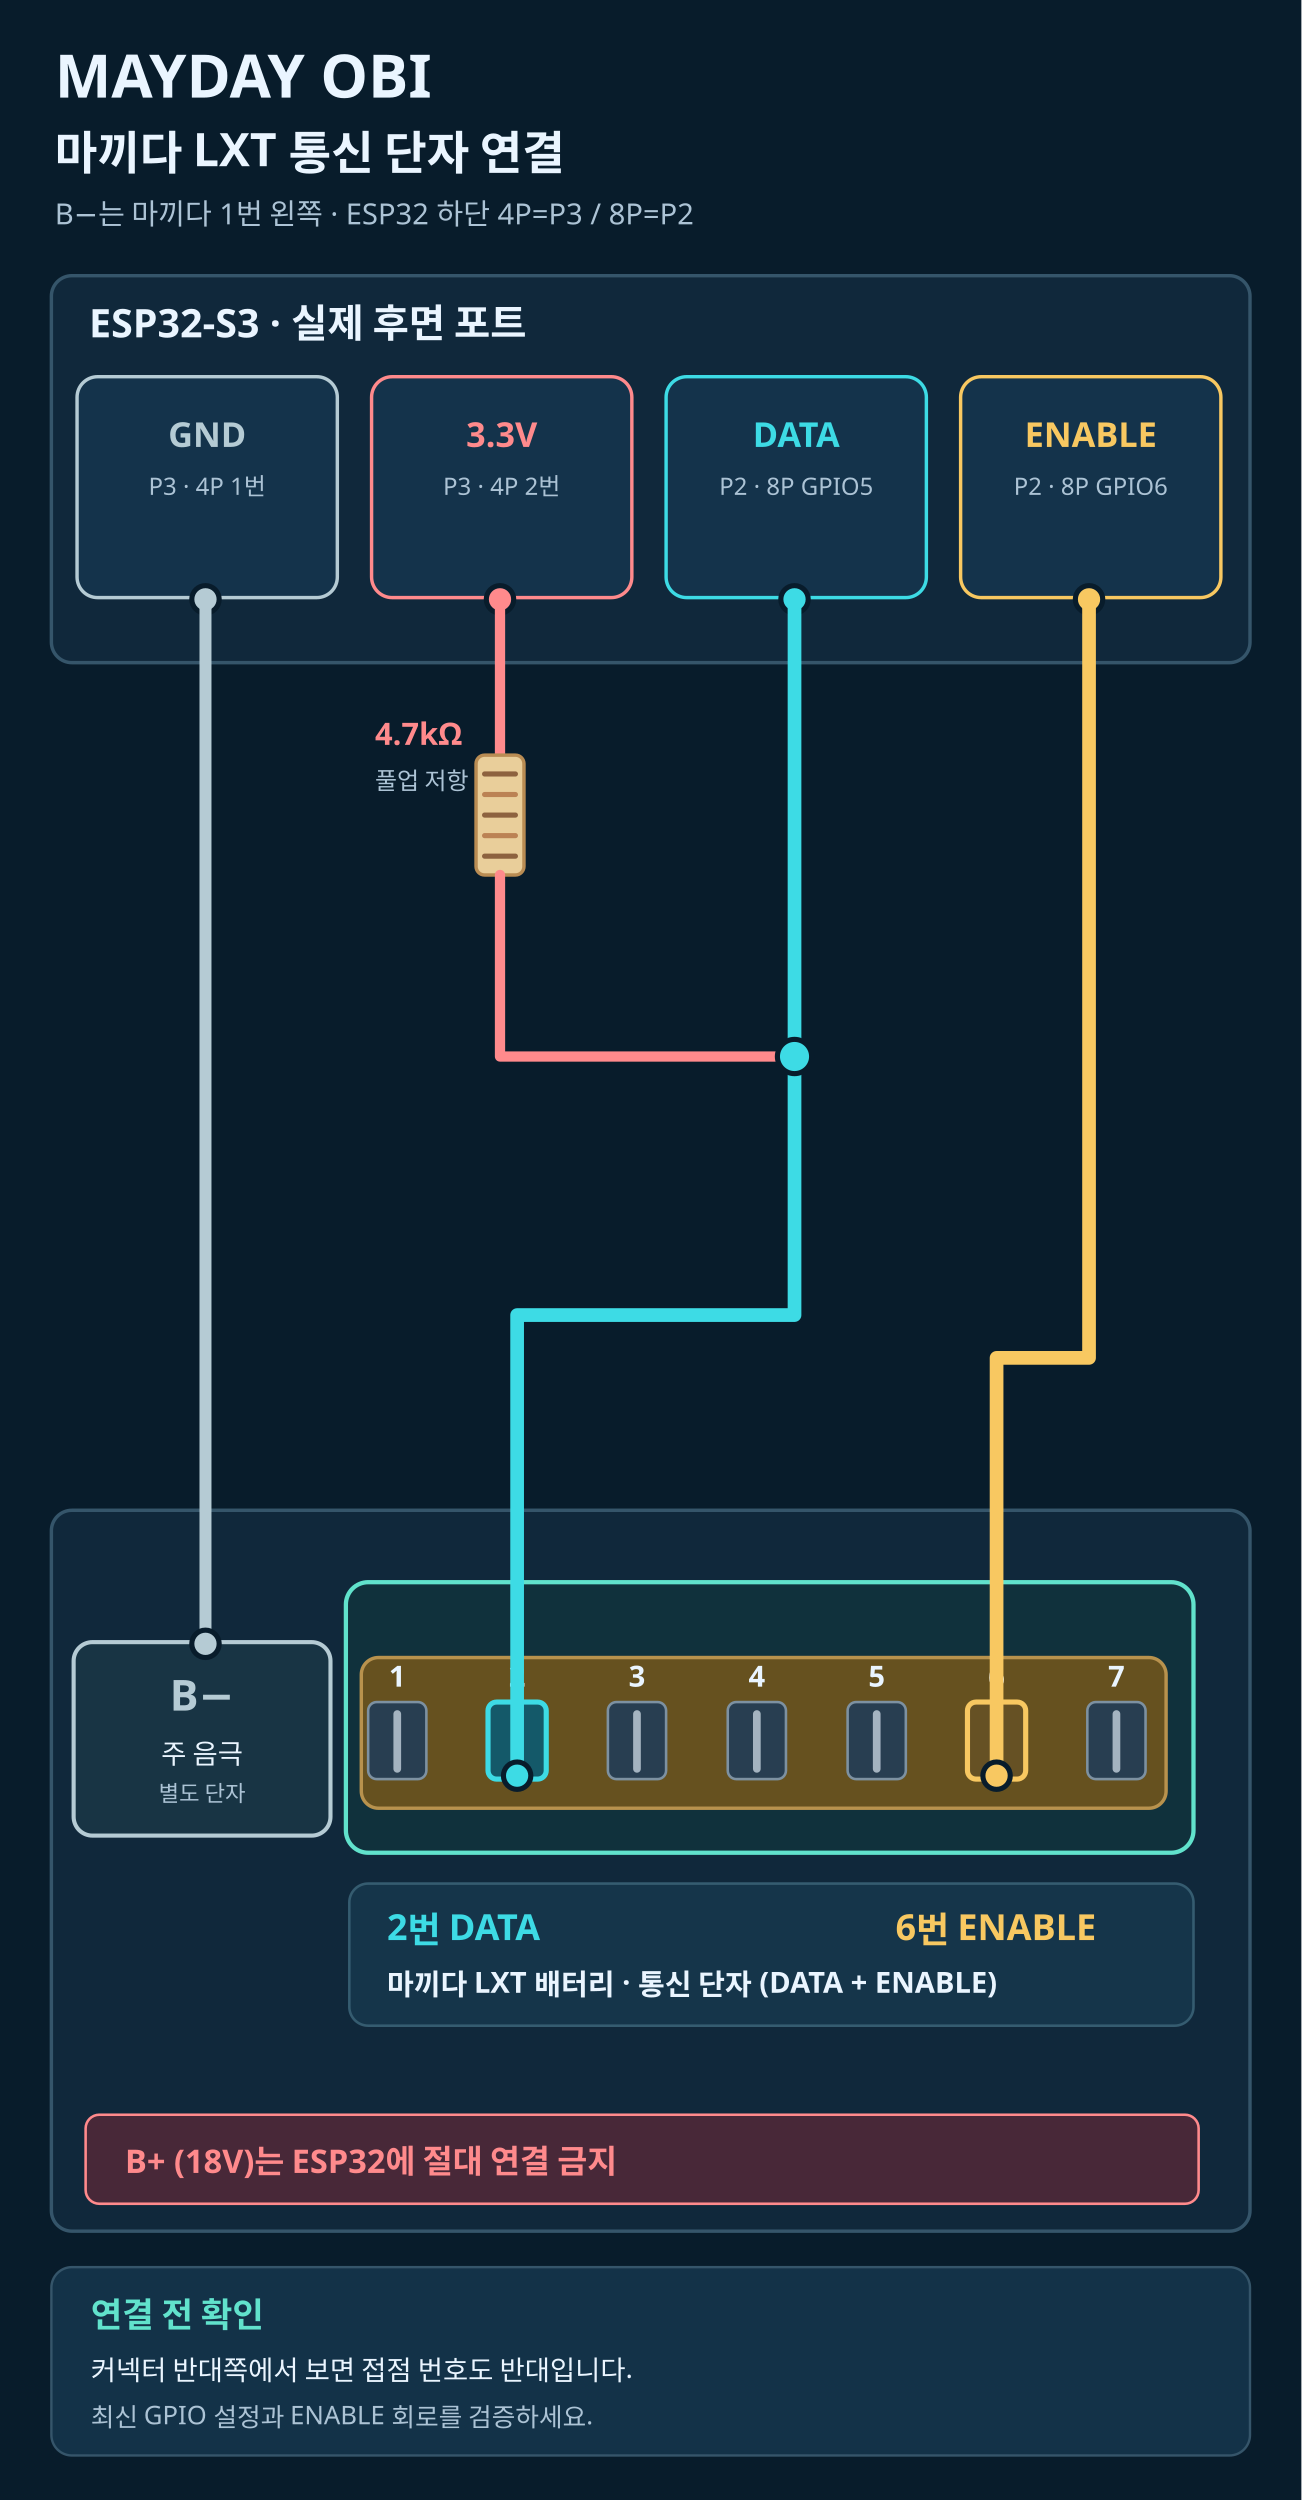
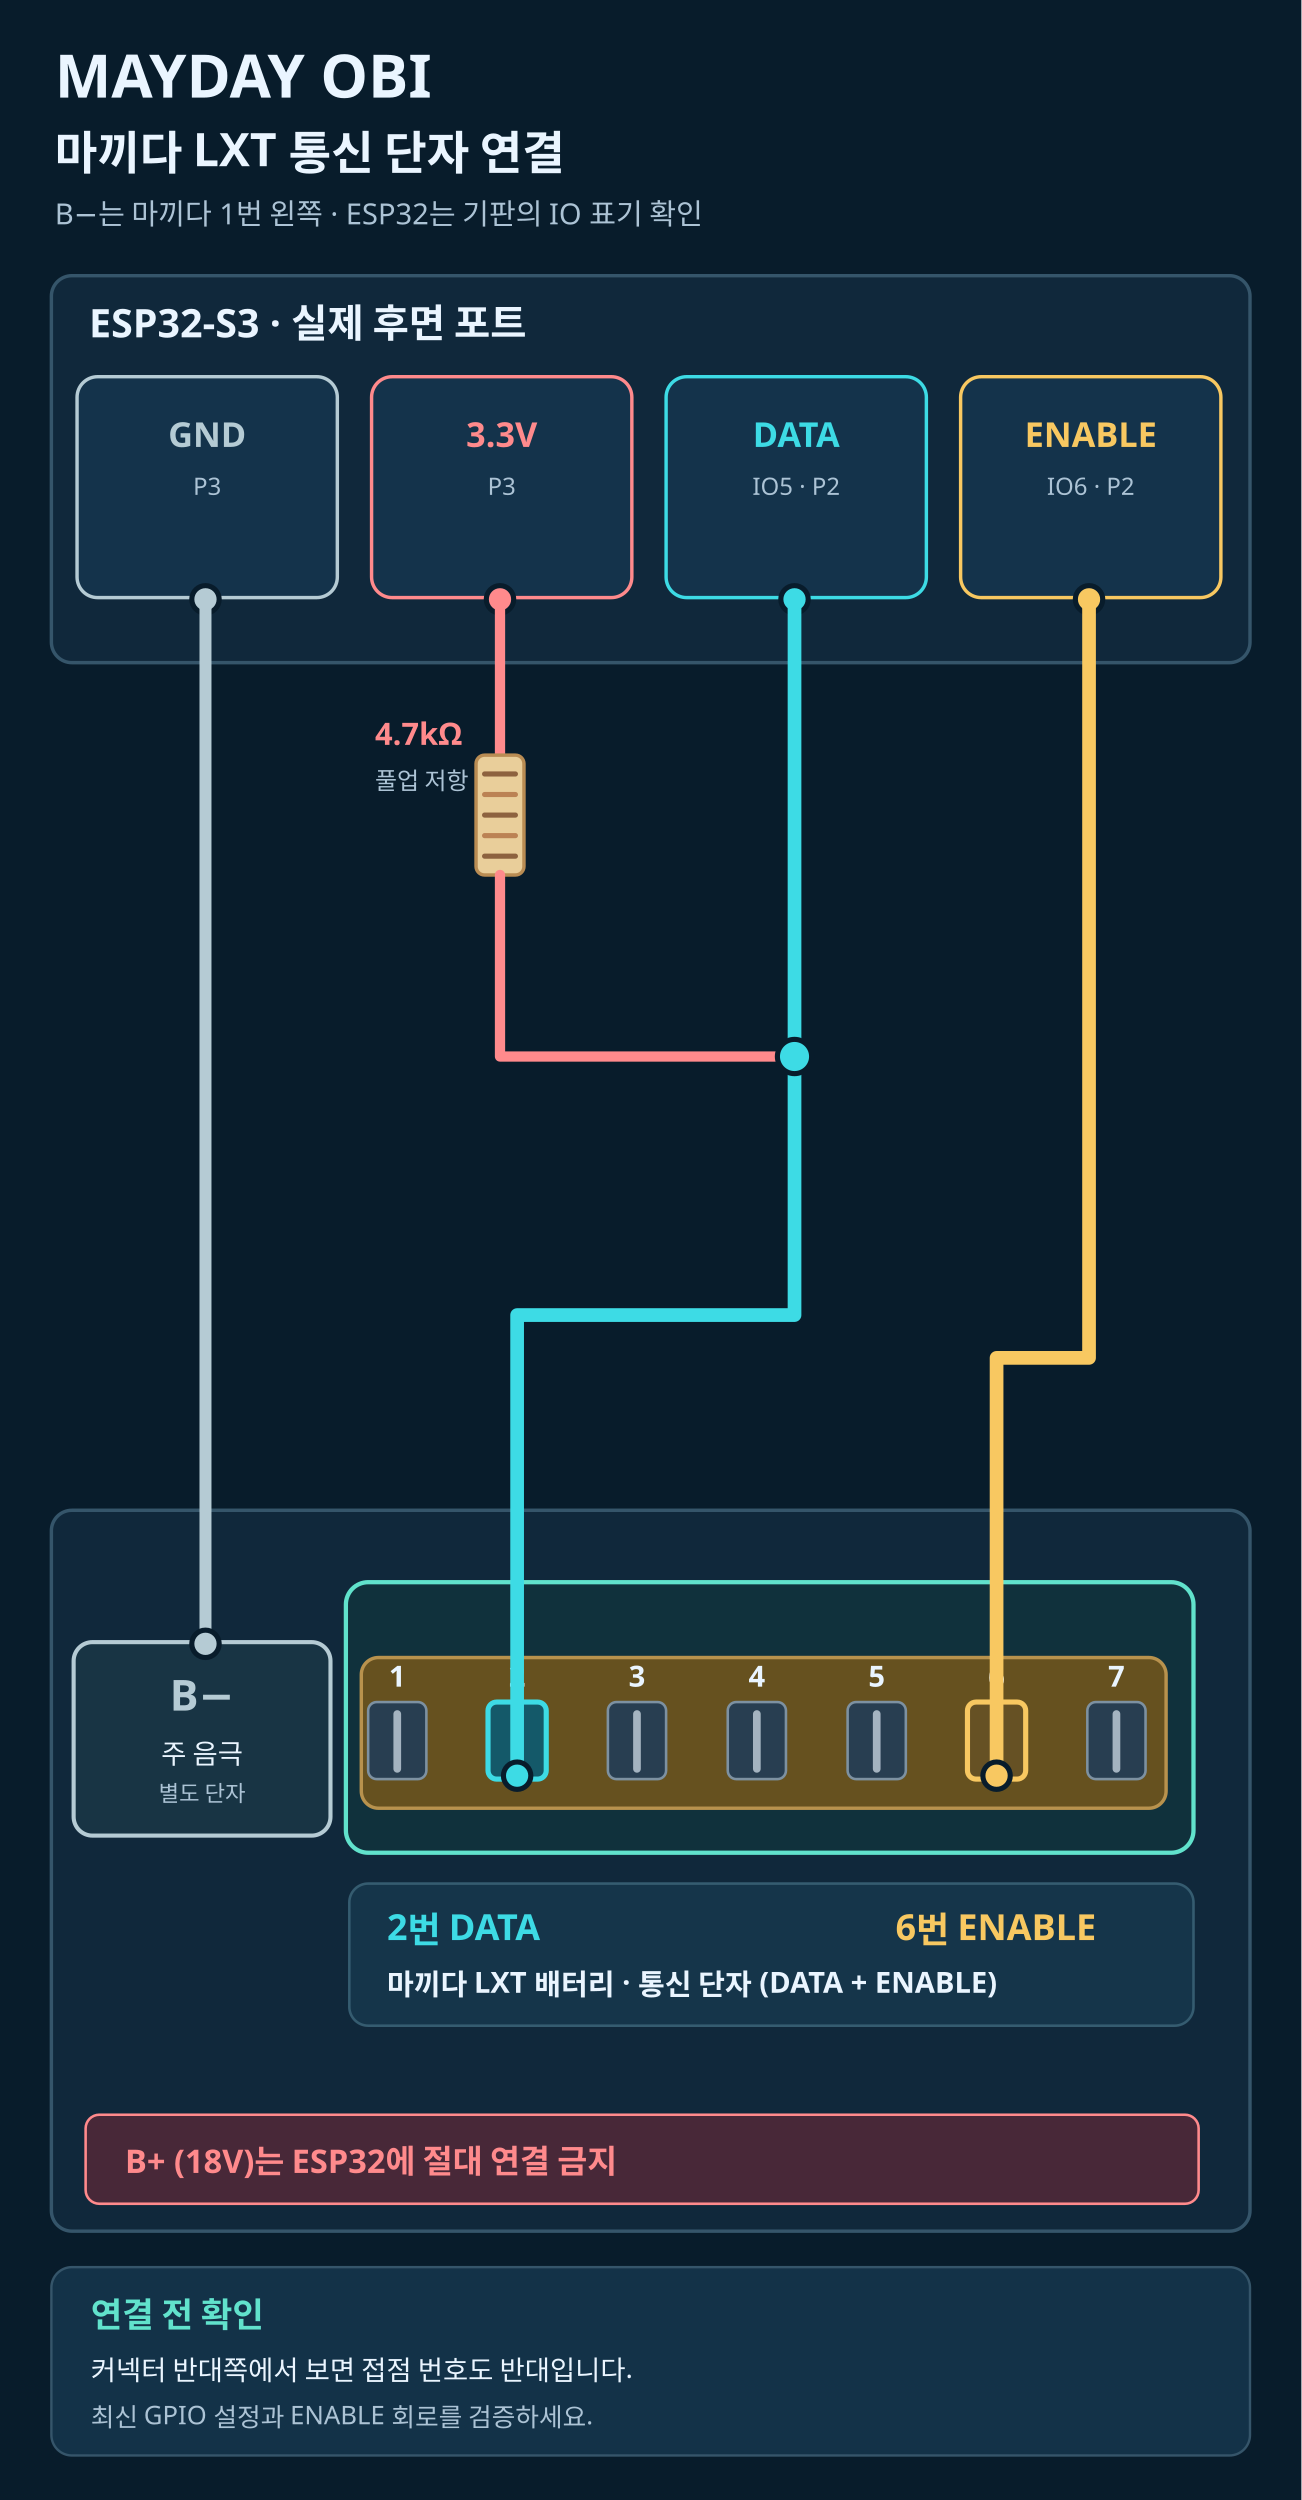
<svg xmlns="http://www.w3.org/2000/svg" width="760" height="1460" viewBox="0 0 760 1460" role="img" aria-labelledby="title description">
  <style>text{font-family:'Noto Sans KR','Malgun Gothic','Nanum Gothic',sans-serif}.b{font-weight:750}</style>
  <rect width="760" height="1460" fill="#081c2b" />
  <text x="32" y="57" font-size="35" fill="#eaf5ff" class="b">MAYDAY OBI</text>
  <text x="32" y="99" font-size="27" fill="#eaf5ff" class="b">마끼다 LXT 통신 단자 연결</text>
-   <text x="32" y="131" font-size="17" fill="#acc3d5">B−는 마끼다 1번 왼쪽 · ESP32 하단 4P=P3 / 8P=P2</text>
+   <text x="32" y="131" font-size="17" fill="#acc3d5">B−는 마끼다 1번 왼쪽 · ESP32는 기판의 IO 표기 확인</text>
  <rect x="30" y="161" width="700" height="226" rx="12" fill="#10283b" stroke="#35556a" stroke-width="2" />
  <text x="52" y="197" font-size="23" fill="#eaf5ff" class="b">ESP32-S3 · 실제 후면 포트</text>
  <rect x="45" y="220" width="152" height="129" rx="12" fill="#14334b" stroke="#b5cbd4" stroke-width="2" />
  <text x="121" y="261" font-size="20" fill="#b5cbd4" text-anchor="middle" class="b">GND</text>
-   <text x="121" y="289" font-size="14" fill="#acc3d5" text-anchor="middle">P3 · 4P 1번</text>
+   <text x="121" y="289" font-size="14" fill="#acc3d5" text-anchor="middle">P3</text>
  <circle cx="120" cy="350" r="8" fill="#b5cbd4" stroke="#081c2b" stroke-width="3" />
  <rect x="217" y="220" width="152" height="129" rx="12" fill="#14334b" stroke="#ff8a8c" stroke-width="2" />
  <text x="293" y="261" font-size="20" fill="#ff8a8c" text-anchor="middle" class="b">3.3V</text>
-   <text x="293" y="289" font-size="14" fill="#acc3d5" text-anchor="middle">P3 · 4P 2번</text>
+   <text x="293" y="289" font-size="14" fill="#acc3d5" text-anchor="middle">P3</text>
  <circle cx="292" cy="350" r="8" fill="#ff8a8c" stroke="#081c2b" stroke-width="3" />
  <rect x="389" y="220" width="152" height="129" rx="12" fill="#14334b" stroke="#3ddbe5" stroke-width="2" />
  <text x="465" y="261" font-size="20" fill="#3ddbe5" text-anchor="middle" class="b">DATA</text>
-   <text x="465" y="289" font-size="14" fill="#acc3d5" text-anchor="middle">P2 · 8P GPIO5</text>
+   <text x="465" y="289" font-size="14" fill="#acc3d5" text-anchor="middle">IO5 · P2</text>
  <circle cx="464" cy="350" r="8" fill="#3ddbe5" stroke="#081c2b" stroke-width="3" />
  <rect x="561" y="220" width="152" height="129" rx="12" fill="#14334b" stroke="#f8c861" stroke-width="2" />
  <text x="637" y="261" font-size="20" fill="#f8c861" text-anchor="middle" class="b">ENABLE</text>
-   <text x="637" y="289" font-size="14" fill="#acc3d5" text-anchor="middle">P2 · 8P GPIO6</text>
+   <text x="637" y="289" font-size="14" fill="#acc3d5" text-anchor="middle">IO6 · P2</text>
  <circle cx="636" cy="350" r="8" fill="#f8c861" stroke="#081c2b" stroke-width="3" />
  <rect x="30" y="882" width="700" height="421" rx="12" fill="#10283b" stroke="#35556a" stroke-width="2" />
  <rect x="43" y="959" width="150" height="113" rx="11" fill="#183444" stroke="#b5cbd4" stroke-width="2.4" />
  <text x="118" y="999" font-size="25" fill="#b5cbd4" text-anchor="middle" class="b">B−</text>
  <text x="118" y="1030" font-size="16" fill="#eaf5ff" text-anchor="middle">주 음극</text>
  <text x="118" y="1052" font-size="13" fill="#acc3d5" text-anchor="middle">별도 단자</text>
  <rect x="202" y="924" width="495" height="158" rx="13" fill="#10313c" stroke="#61e2cc" stroke-width="2.5" />
  <rect x="211" y="968" width="470" height="88" rx="10" fill="#66511f" stroke="#b8924d" stroke-width="2" />
  <text x="232" y="985" font-size="17" fill="#eaf5ff" text-anchor="middle" class="b">1</text>
  <rect x="215" y="994" width="34" height="45" rx="5" fill="#283e51" stroke="#7d91a1" stroke-width="1.5" />
  <path d="M232 1001 V1033" stroke="#a4b3c0" stroke-width="4.5" fill="none" stroke-linecap="round" stroke-linejoin="round" />
  <text x="302" y="985" font-size="17" fill="#eaf5ff" text-anchor="middle" class="b">2</text>
  <rect x="285" y="994" width="34" height="45" rx="5" fill="#145969" stroke="#3ddbe5" stroke-width="3" />
  <path d="M302 1001 V1033" stroke="#3ddbe5" stroke-width="4.5" fill="none" stroke-linecap="round" stroke-linejoin="round" />
  <text x="372" y="985" font-size="17" fill="#eaf5ff" text-anchor="middle" class="b">3</text>
  <rect x="355" y="994" width="34" height="45" rx="5" fill="#283e51" stroke="#7d91a1" stroke-width="1.5" />
  <path d="M372 1001 V1033" stroke="#a4b3c0" stroke-width="4.5" fill="none" stroke-linecap="round" stroke-linejoin="round" />
  <text x="442" y="985" font-size="17" fill="#eaf5ff" text-anchor="middle" class="b">4</text>
  <rect x="425" y="994" width="34" height="45" rx="5" fill="#283e51" stroke="#7d91a1" stroke-width="1.5" />
  <path d="M442 1001 V1033" stroke="#a4b3c0" stroke-width="4.5" fill="none" stroke-linecap="round" stroke-linejoin="round" />
  <text x="512" y="985" font-size="17" fill="#eaf5ff" text-anchor="middle" class="b">5</text>
  <rect x="495" y="994" width="34" height="45" rx="5" fill="#283e51" stroke="#7d91a1" stroke-width="1.5" />
  <path d="M512 1001 V1033" stroke="#a4b3c0" stroke-width="4.5" fill="none" stroke-linecap="round" stroke-linejoin="round" />
  <text x="582" y="985" font-size="17" fill="#eaf5ff" text-anchor="middle" class="b">6</text>
  <rect x="565" y="994" width="34" height="45" rx="5" fill="#665124" stroke="#f8c861" stroke-width="3" />
  <path d="M582 1001 V1033" stroke="#f8c861" stroke-width="4.5" fill="none" stroke-linecap="round" stroke-linejoin="round" />
  <text x="652" y="985" font-size="17" fill="#eaf5ff" text-anchor="middle" class="b">7</text>
  <rect x="635" y="994" width="34" height="45" rx="5" fill="#283e51" stroke="#7d91a1" stroke-width="1.5" />
  <path d="M652 1001 V1033" stroke="#a4b3c0" stroke-width="4.5" fill="none" stroke-linecap="round" stroke-linejoin="round" />
  <rect x="204" y="1100" width="493" height="83" rx="11" fill="#15354a" stroke="#355c70" stroke-width="1.5" />
  <text x="226" y="1133" font-size="21" fill="#3ddbe5" class="b">2번 DATA</text>
  <text x="523" y="1133" font-size="21" fill="#f8c861" class="b">6번 ENABLE</text>
  <text x="226" y="1165" font-size="17" fill="#eaf5ff" class="b">마끼다 LXT 배터리 · 통신 단자 (DATA + ENABLE)</text>
  <rect x="50" y="1235" width="650" height="52" rx="8" fill="#482838" stroke="#ff8a8c" stroke-width="1.5" />
  <text x="73" y="1269" font-size="19" fill="#ff8a8c" class="b">B+ (18V)는 ESP32에 절대 연결 금지</text>
  <path d="M120 350 V960" stroke="#b5cbd4" stroke-width="7" fill="none" stroke-linecap="round" stroke-linejoin="round" />
  <path d="M292 350 V441" stroke="#ff8a8c" stroke-width="6" fill="none" stroke-linecap="round" stroke-linejoin="round" />
  <rect x="278" y="441" width="28" height="70" rx="5" fill="#e9ce9a" stroke="#b98c53" stroke-width="2" />
  <path d="M283 452 H301" stroke="#8d623f" stroke-width="3" fill="none" stroke-linecap="round" stroke-linejoin="round" />
  <path d="M283 464 H301" stroke="#bb8254" stroke-width="3" fill="none" stroke-linecap="round" stroke-linejoin="round" />
  <path d="M283 476 H301" stroke="#8d623f" stroke-width="3" fill="none" stroke-linecap="round" stroke-linejoin="round" />
  <path d="M283 488 H301" stroke="#bb8254" stroke-width="3" fill="none" stroke-linecap="round" stroke-linejoin="round" />
  <path d="M283 500 H301" stroke="#8d623f" stroke-width="3" fill="none" stroke-linecap="round" stroke-linejoin="round" />
  <path d="M292 511 V617 H464" stroke="#ff8a8c" stroke-width="6" fill="none" stroke-linecap="round" stroke-linejoin="round" />
  <path d="M464 350 V768 H302 V1037" stroke="#3ddbe5" stroke-width="8" fill="none" stroke-linecap="round" stroke-linejoin="round" />
  <path d="M636 350 V793 H582 V1037" stroke="#f8c861" stroke-width="8" fill="none" stroke-linecap="round" stroke-linejoin="round" />
  <circle cx="464" cy="617" r="10" fill="#3ddbe5" stroke="#081c2b" stroke-width="3" />
  <circle cx="120" cy="960" r="8" fill="#b5cbd4" stroke="#081c2b" stroke-width="3" />
  <circle cx="302" cy="1037" r="8" fill="#3ddbe5" stroke="#081c2b" stroke-width="3" />
  <circle cx="582" cy="1037" r="8" fill="#f8c861" stroke="#081c2b" stroke-width="3" />
  <text x="219" y="435" font-size="18" fill="#ff8a8c" class="b">4.7kΩ</text>
  <text x="219" y="461" font-size="14" fill="#acc3d5">풀업 저항</text>
  <rect x="30" y="1324" width="700" height="110" rx="12" fill="#133248" stroke="#35556a" stroke-width="1.4" />
  <text x="53" y="1359" font-size="20" fill="#61e2cc" class="b">연결 전 확인</text>
  <text x="53" y="1390" font-size="16" fill="#eaf5ff">커넥터 반대쪽에서 보면 접점 번호도 반대입니다.</text>
  <text x="53" y="1417" font-size="15" fill="#acc3d5">최신 GPIO 설정과 ENABLE 회로를 검증하세요.</text>
</svg>
